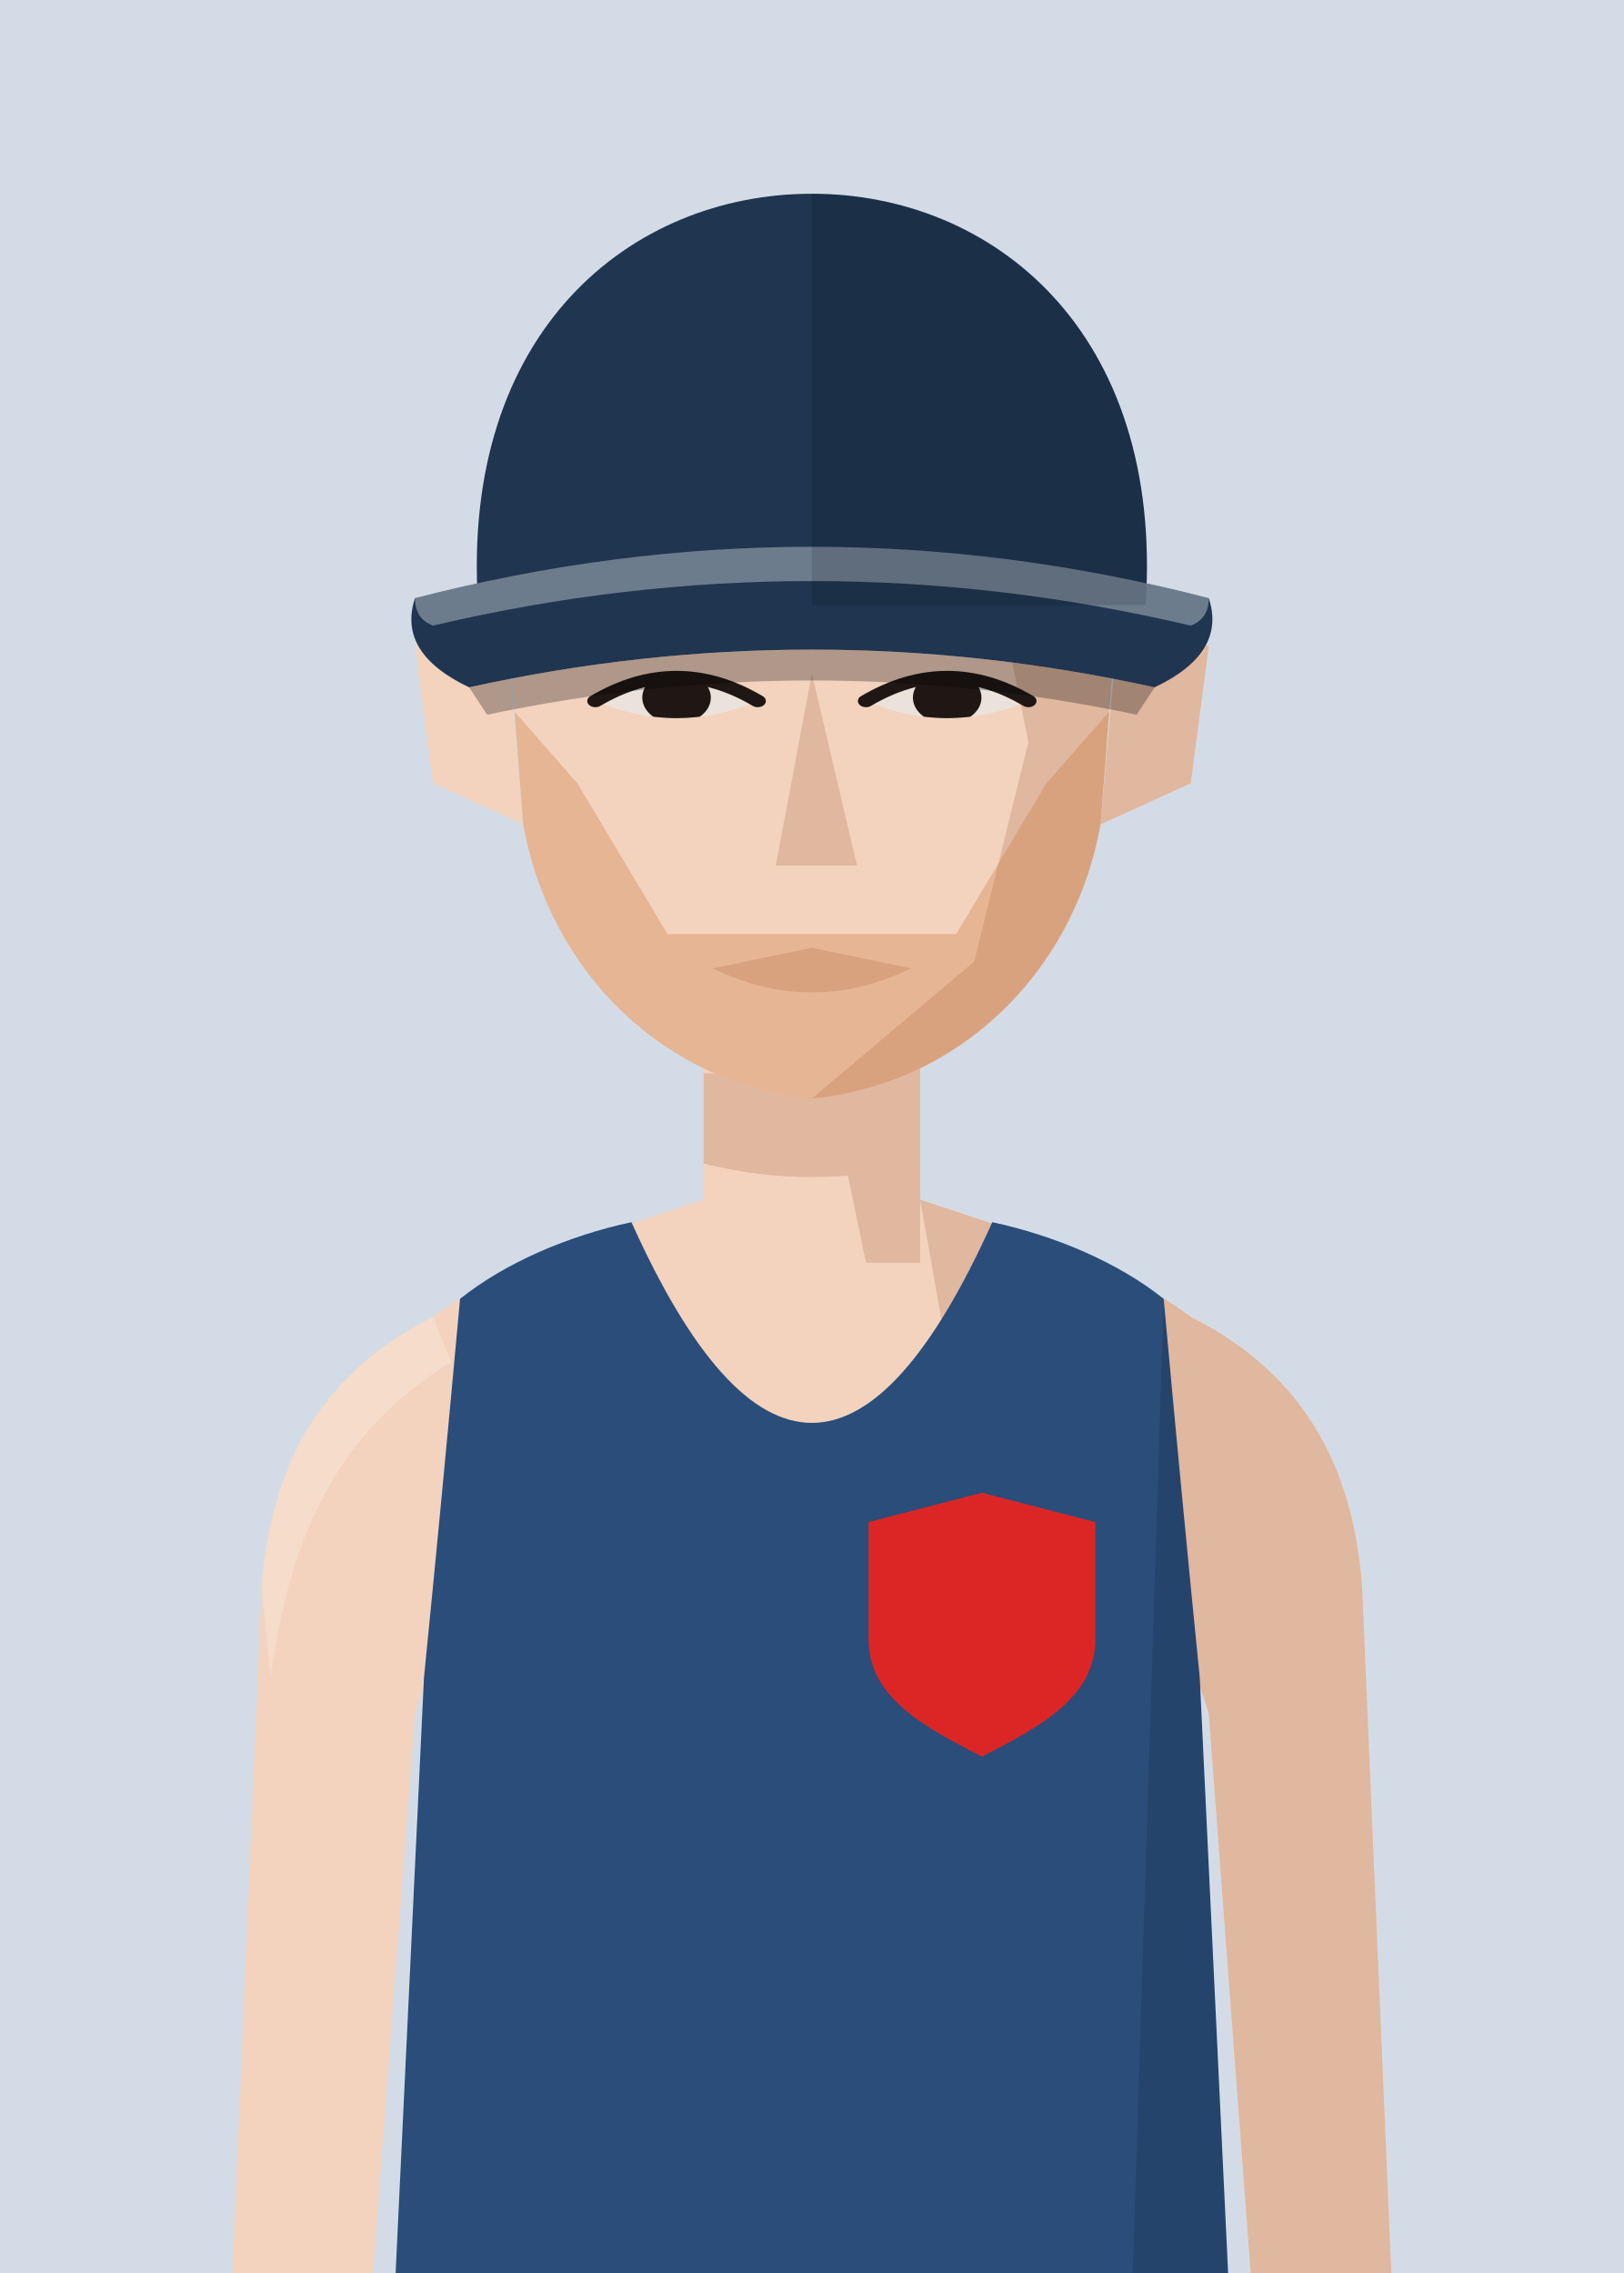
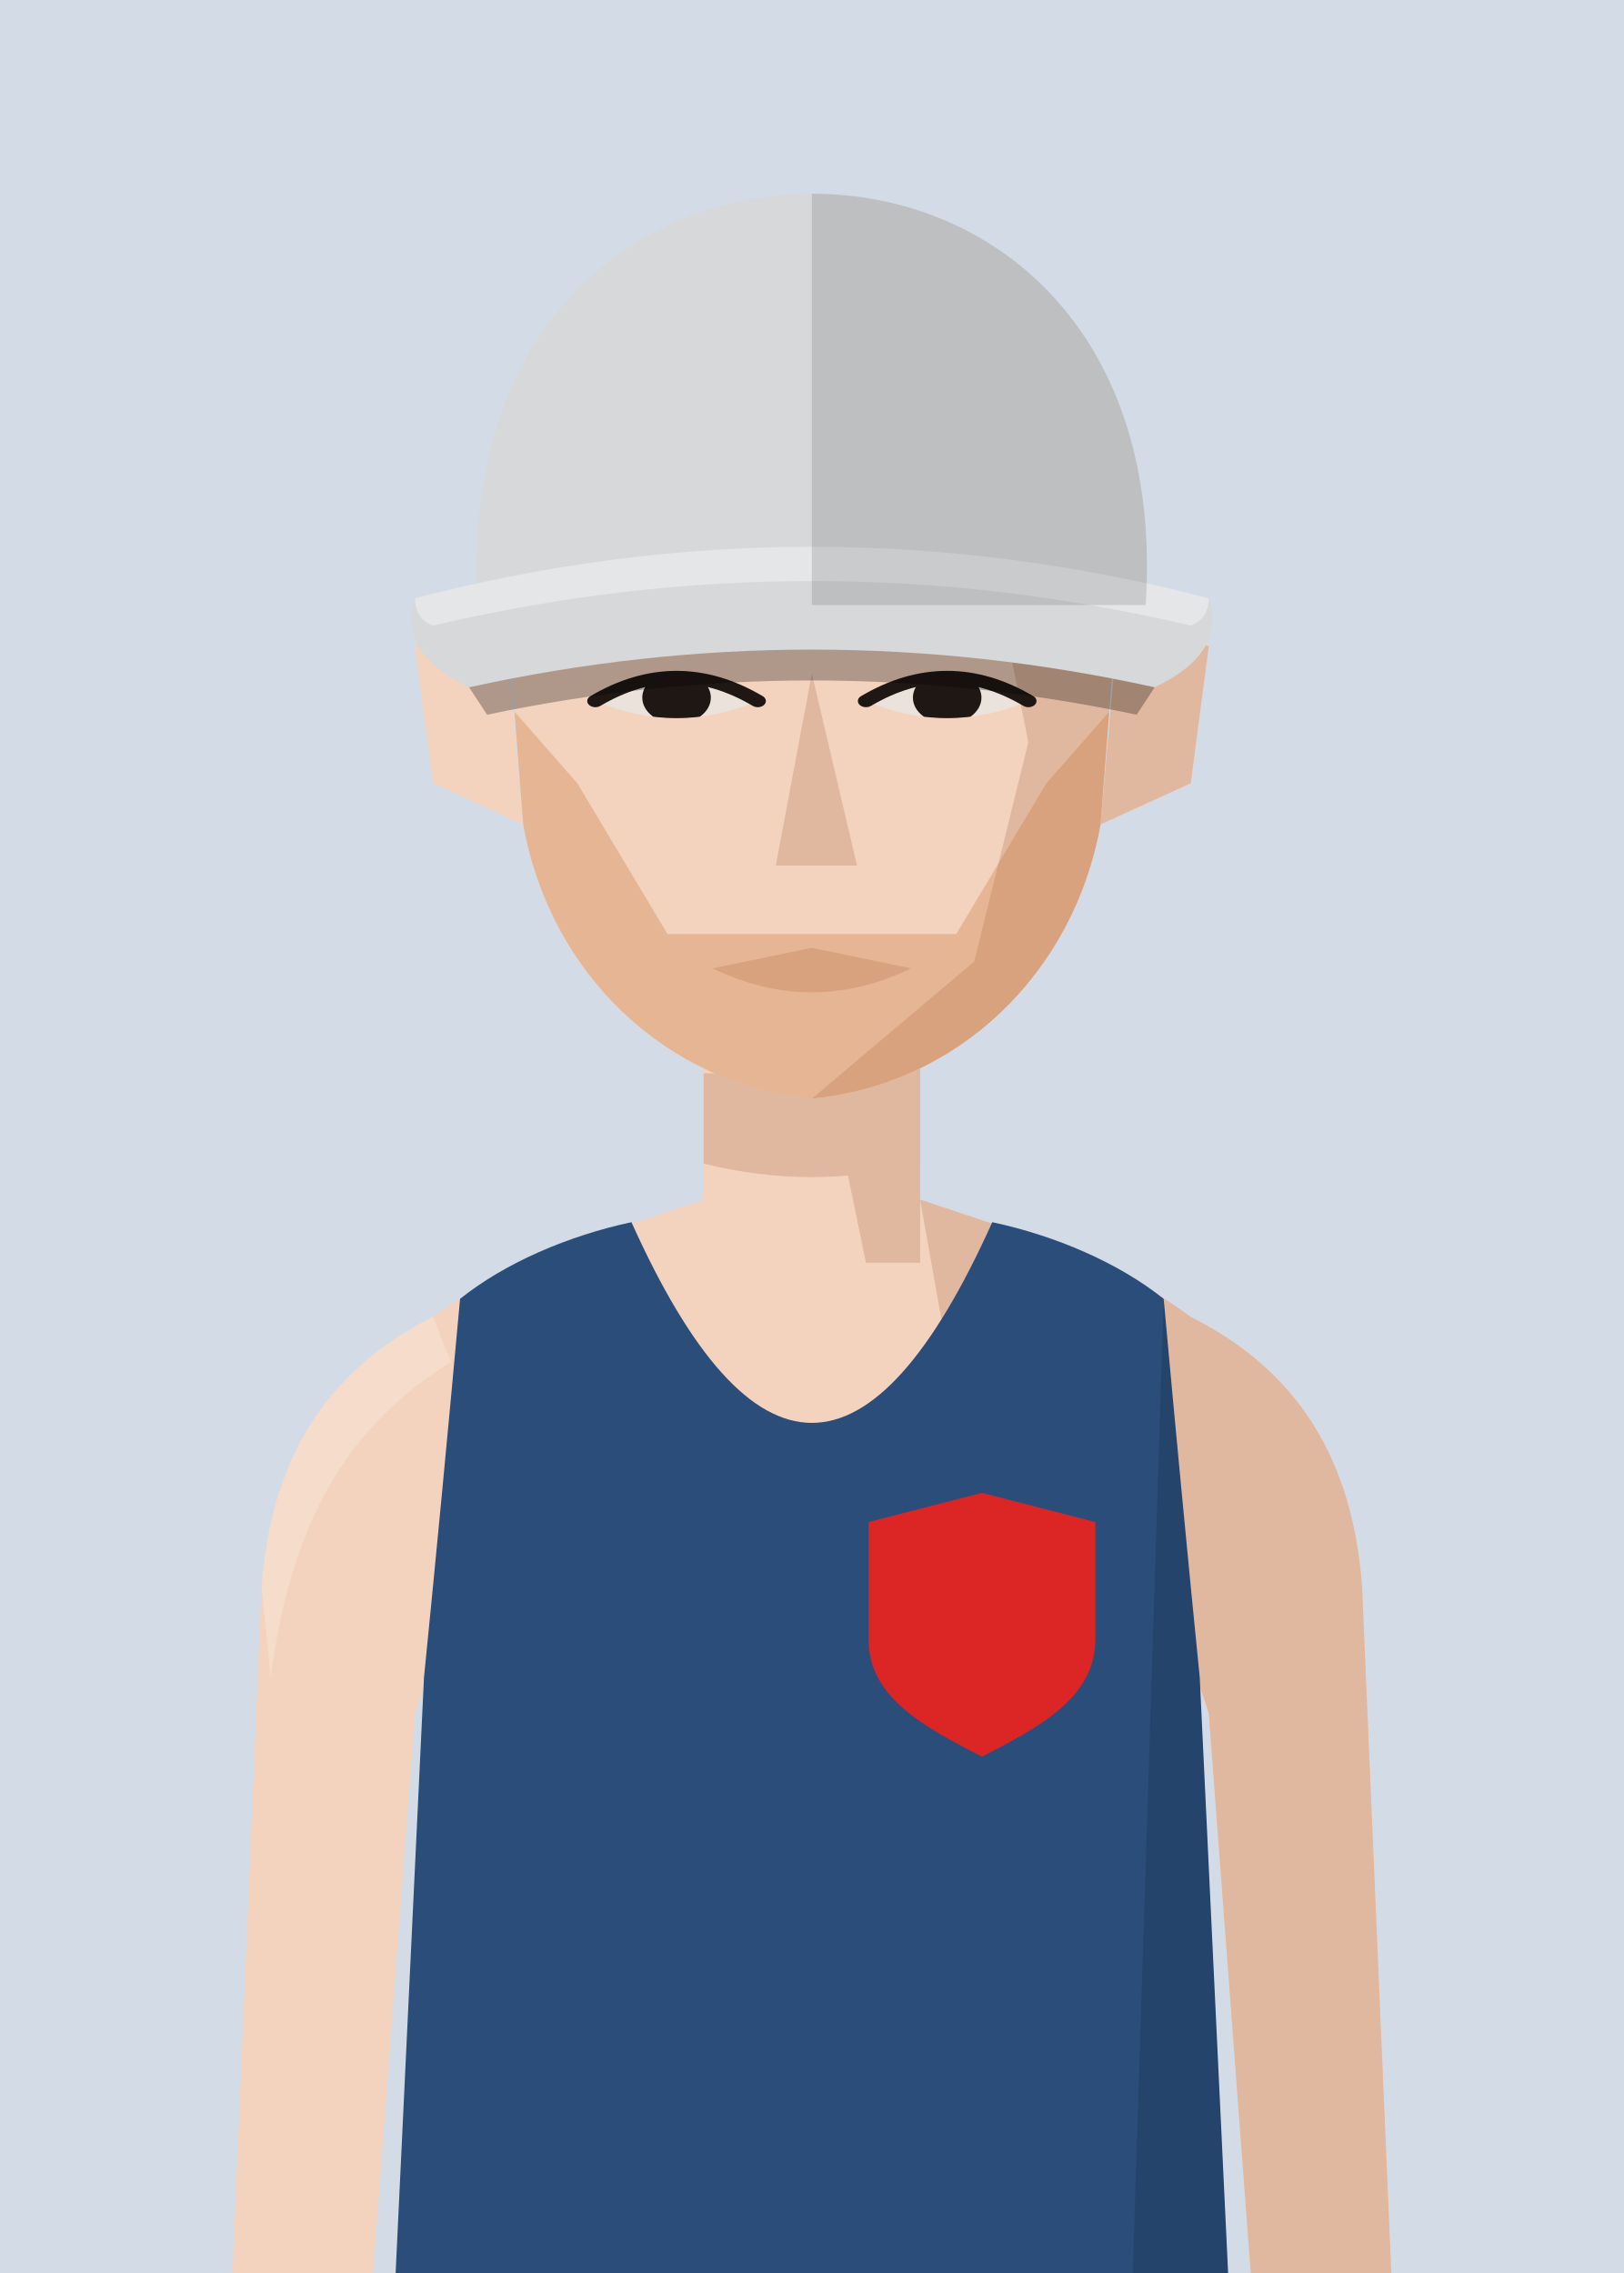
<svg xmlns="http://www.w3.org/2000/svg" viewBox="10 20 180 252">
  <defs>
    <clipPath id="vf">
      <path d="M53,330 L57,246 Q59,226 61,204 C66,200 73,197 80,195.5 Q100,240 120,195.5 C127,197 134,200 139,204 Q141,226 143,246 L147,330 Z" />
    </clipPath>
    <clipPath id="hf">
      <path d="M66,96 C64,58 80,40 100,40 C120,40 136,58 134,96 L132,130 C129,152 116,168 100,170 C84,168 71,152 68,130 Z" />
    </clipPath>
    <clipPath id="rf">
      <rect x="100" y="0" width="100" height="300" />
    </clipPath>
    <clipPath id="ef">
      <path d="M76,112 Q85,105 94,112 Q85,117 76,112 Z" />
      <path d="M106,112 Q115,105 124,112 Q115,117 106,112 Z" />
    </clipPath>
    <clipPath id="cf">
      <rect x="0" y="92" width="200" height="300" />
    </clipPath>
  </defs>
  <rect width="200" height="280" fill="#D3DCE6" />
  <g transform="translate(0,-40)">
    <rect x="88" y="171" width="24" height="37" fill="#F3D3BE" />
    <path d="M88,193 C76,197 66,200 58,206 C46,212 40,222 39,236 L35,330 L50,330 L56,250 Q59,240 64,238 L136,238 Q141,240 144,250 L150,330 L165,330 L161,236 C160,222 154,212 142,206 C134,200 124,197 112,193" fill="#F3D3BE" />
    <g fill="#E0B79F">
      <path d="M112,193 C124,197 134,200 142,206 C154,212 160,222 161,236 L165,330 L150,330 L144,250 Q141,240 136,238 L120,238 Z" />
      <path d="M58,206 C46,212 40,222 39,236 L40,246 C42,231 47,219 60,211 Z" fill="#F8E2D3" opacity=".6" />
      <polygon points="100,171 112,171 112,200 106,200" />
      <path d="M88,179 L112,179 L112,189 Q100,192 88,189 Z" />
    </g>
    <g transform="translate(0,83) scale(1,0.76) translate(0,-40)">
      <g fill="#F3D3BE">
        <path d="M66,100 L56,104 L58,124 L68,130 Z" />
        <path d="M134,100 L144,104 L142,124 L132,130 Z" />
        <path d="M66,96 C64,58 80,40 100,40 C120,40 136,58 134,96 L132,130 C129,152 116,168 100,170 C84,168 71,152 68,130 Z" />
      </g>
      <path d="M134,100 L144,104 L142,124 L132,130 Z" fill="#E0B79F" />
      <g clip-path="url(#hf)">
        <polygon points="112,40 140,40 140,180 100,180 100,170 118,150 124,118 120,92" fill="#E0B79F" />
        <polygon points="60,40 100,40 90,68 60,82" fill="#F8E2D3" opacity=".7" />
      </g>
      <g fill="#A65A2A">
        <polygon points="74,100 94,97 95,102 75,105" />
        <polygon points="105,97 126,100 125,105 105,102" />
      </g>
      <g fill="#EBE2DB">
        <path d="M76,112 Q85,105 94,112 Q85,117 76,112 Z" />
        <path d="M106,112 Q115,105 124,112 Q115,117 106,112 Z" />
      </g>
      <g clip-path="url(#ef)" fill="#1E1714">
        <circle cx="85" cy="111.5" r="3.8" />
        <circle cx="115" cy="111.5" r="3.8" />
      </g>
      <g fill="none" stroke="#1E1714" stroke-width="1.8" stroke-linecap="round">
        <path d="M76,112 Q85,105 94,112" />
        <path d="M106,112 Q115,105 124,112" />
      </g>
      <polygon points="100,108 105,136 96,136" fill="#E0B79F" />
      <path d="M89,151 L100,148 L111,151 Q100,158 89,151 Z" fill="#E0B79F" />
      <g clip-path="url(#hf)" fill="#C8743A">
        <path d="M66,112 L74,124 L84,146 L116,146 L126,124 L134,112 L134,180 L66,180 Z" opacity=".32" />
      </g>
      <g fill="#C8743A" clip-path="url(#cf)">
        <path d="M65,100 C62,60 82,40 100,40 C118,40 138,60 135,100 L132,80 L120,66 L100,62 L80,66 L68,80 Z" />
        <g clip-path="url(#rf)" fill="#000" opacity=".22">
          <path d="M65,100 C62,60 82,40 100,40 C118,40 138,60 135,100 L132,80 L120,66 L100,62 L80,66 L68,80 Z" />
        </g>
      </g>
-       <g fill="#1F3550">
+       <g fill="#D6D8DA">
        <path d="M63,98 C61,58 80,38 100,38 C120,38 139,58 137,98 Z" />
        <path d="M56,97 Q100,82 144,97 Q146,105 138,110 Q100,99 62,110 Q54,105 56,97 Z" />
      </g>
      <path d="M56,97 Q100,82 144,97 Q144,100 142,101 Q100,88 58,101 Q56,100 56,97 Z" fill="#fff" opacity=".35" />
      <g clip-path="url(#rf)" fill="#000" opacity=".12">
        <path d="M63,98 C61,58 80,38 100,38 C120,38 139,58 137,98 Z" />
      </g>
      <path d="M62,110 Q100,99 138,110 L136,114 Q100,104 64,114 Z" fill="#000" opacity=".28" />
    </g>
    <g clip-path="url(#vf)">
      <path d="M53,330 L57,246 Q59,226 61,204 C66,200 73,197 80,195.5 Q100,240 120,195.5 C127,197 134,200 139,204 Q141,226 143,246 L147,330 Z" fill="#2a4d7a" />
      <g transform="matrix(6.2857 0 0 6.5 37.14 193)">
        <path d="M13 5 L15 5.5 L15 7.5 C15 8.5 14 9 13 9.5 C12 9 11 8.5 11 7.5 L11 5.5 Z" fill="#dc2626" />
      </g>
      <path d="M139,204 Q141,226 143,246 L147,330 L135,330 Z" fill="#000" opacity="0.12" />
    </g>
  </g>
</svg>
